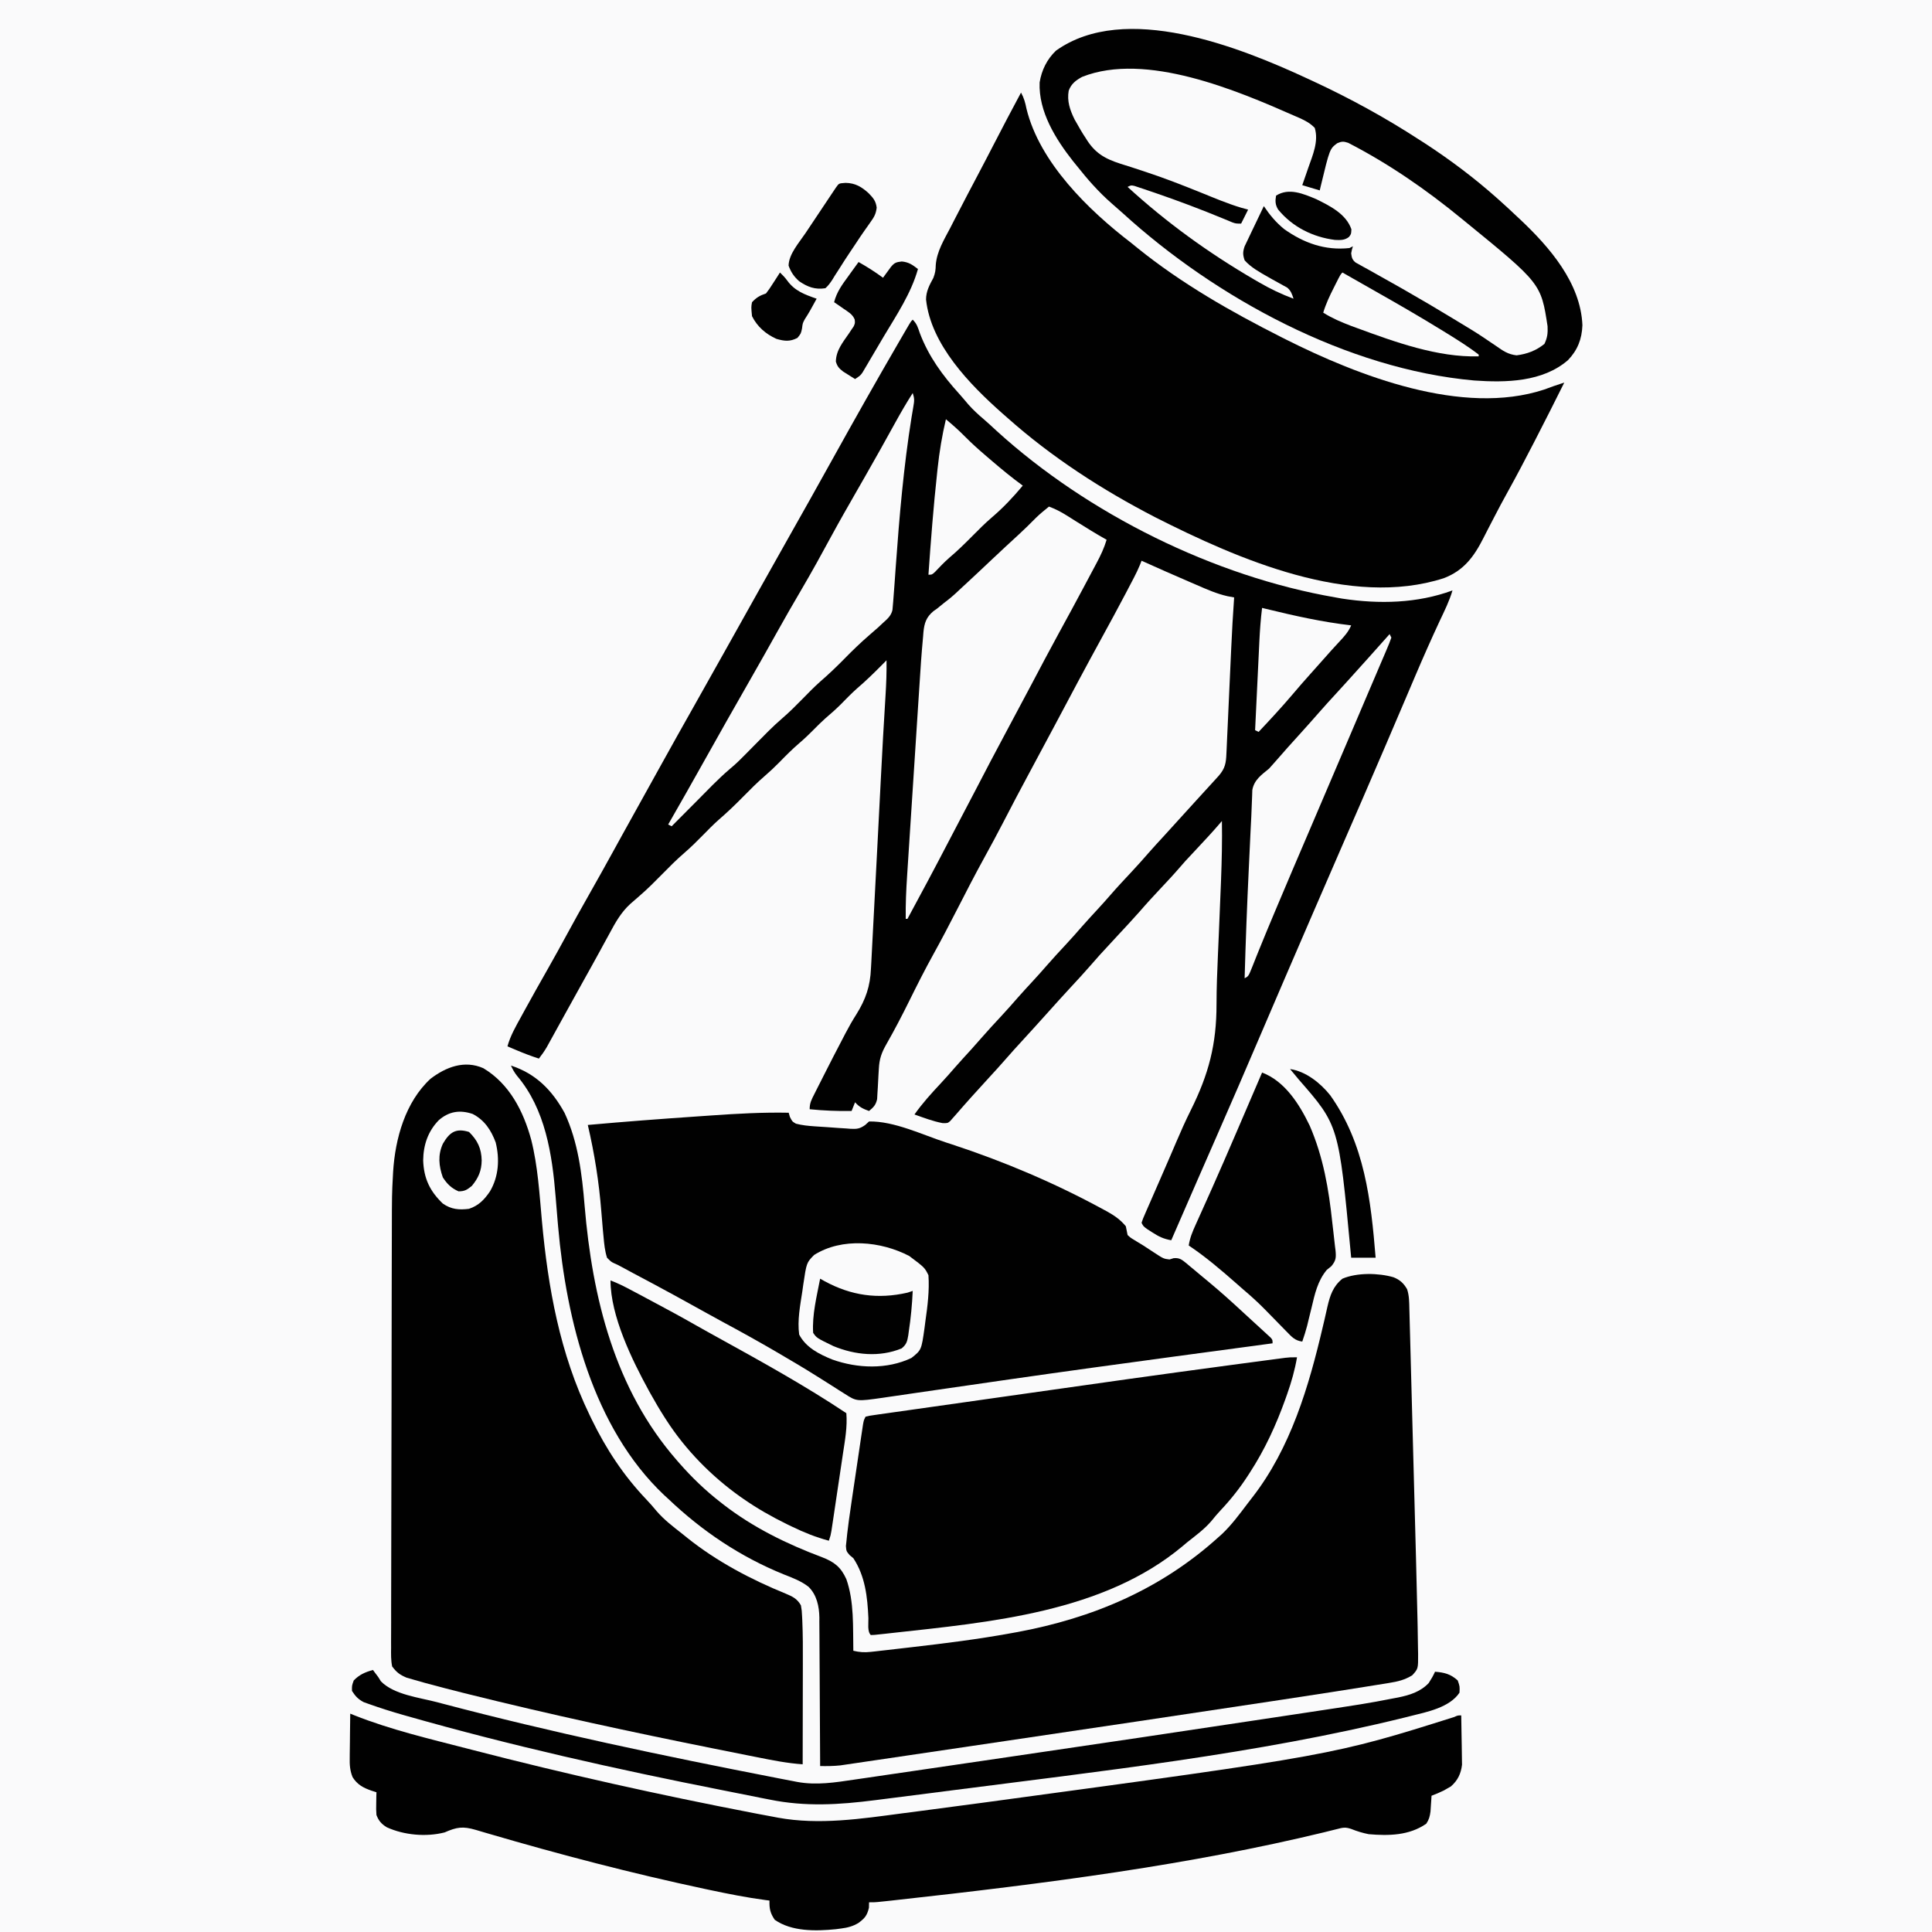
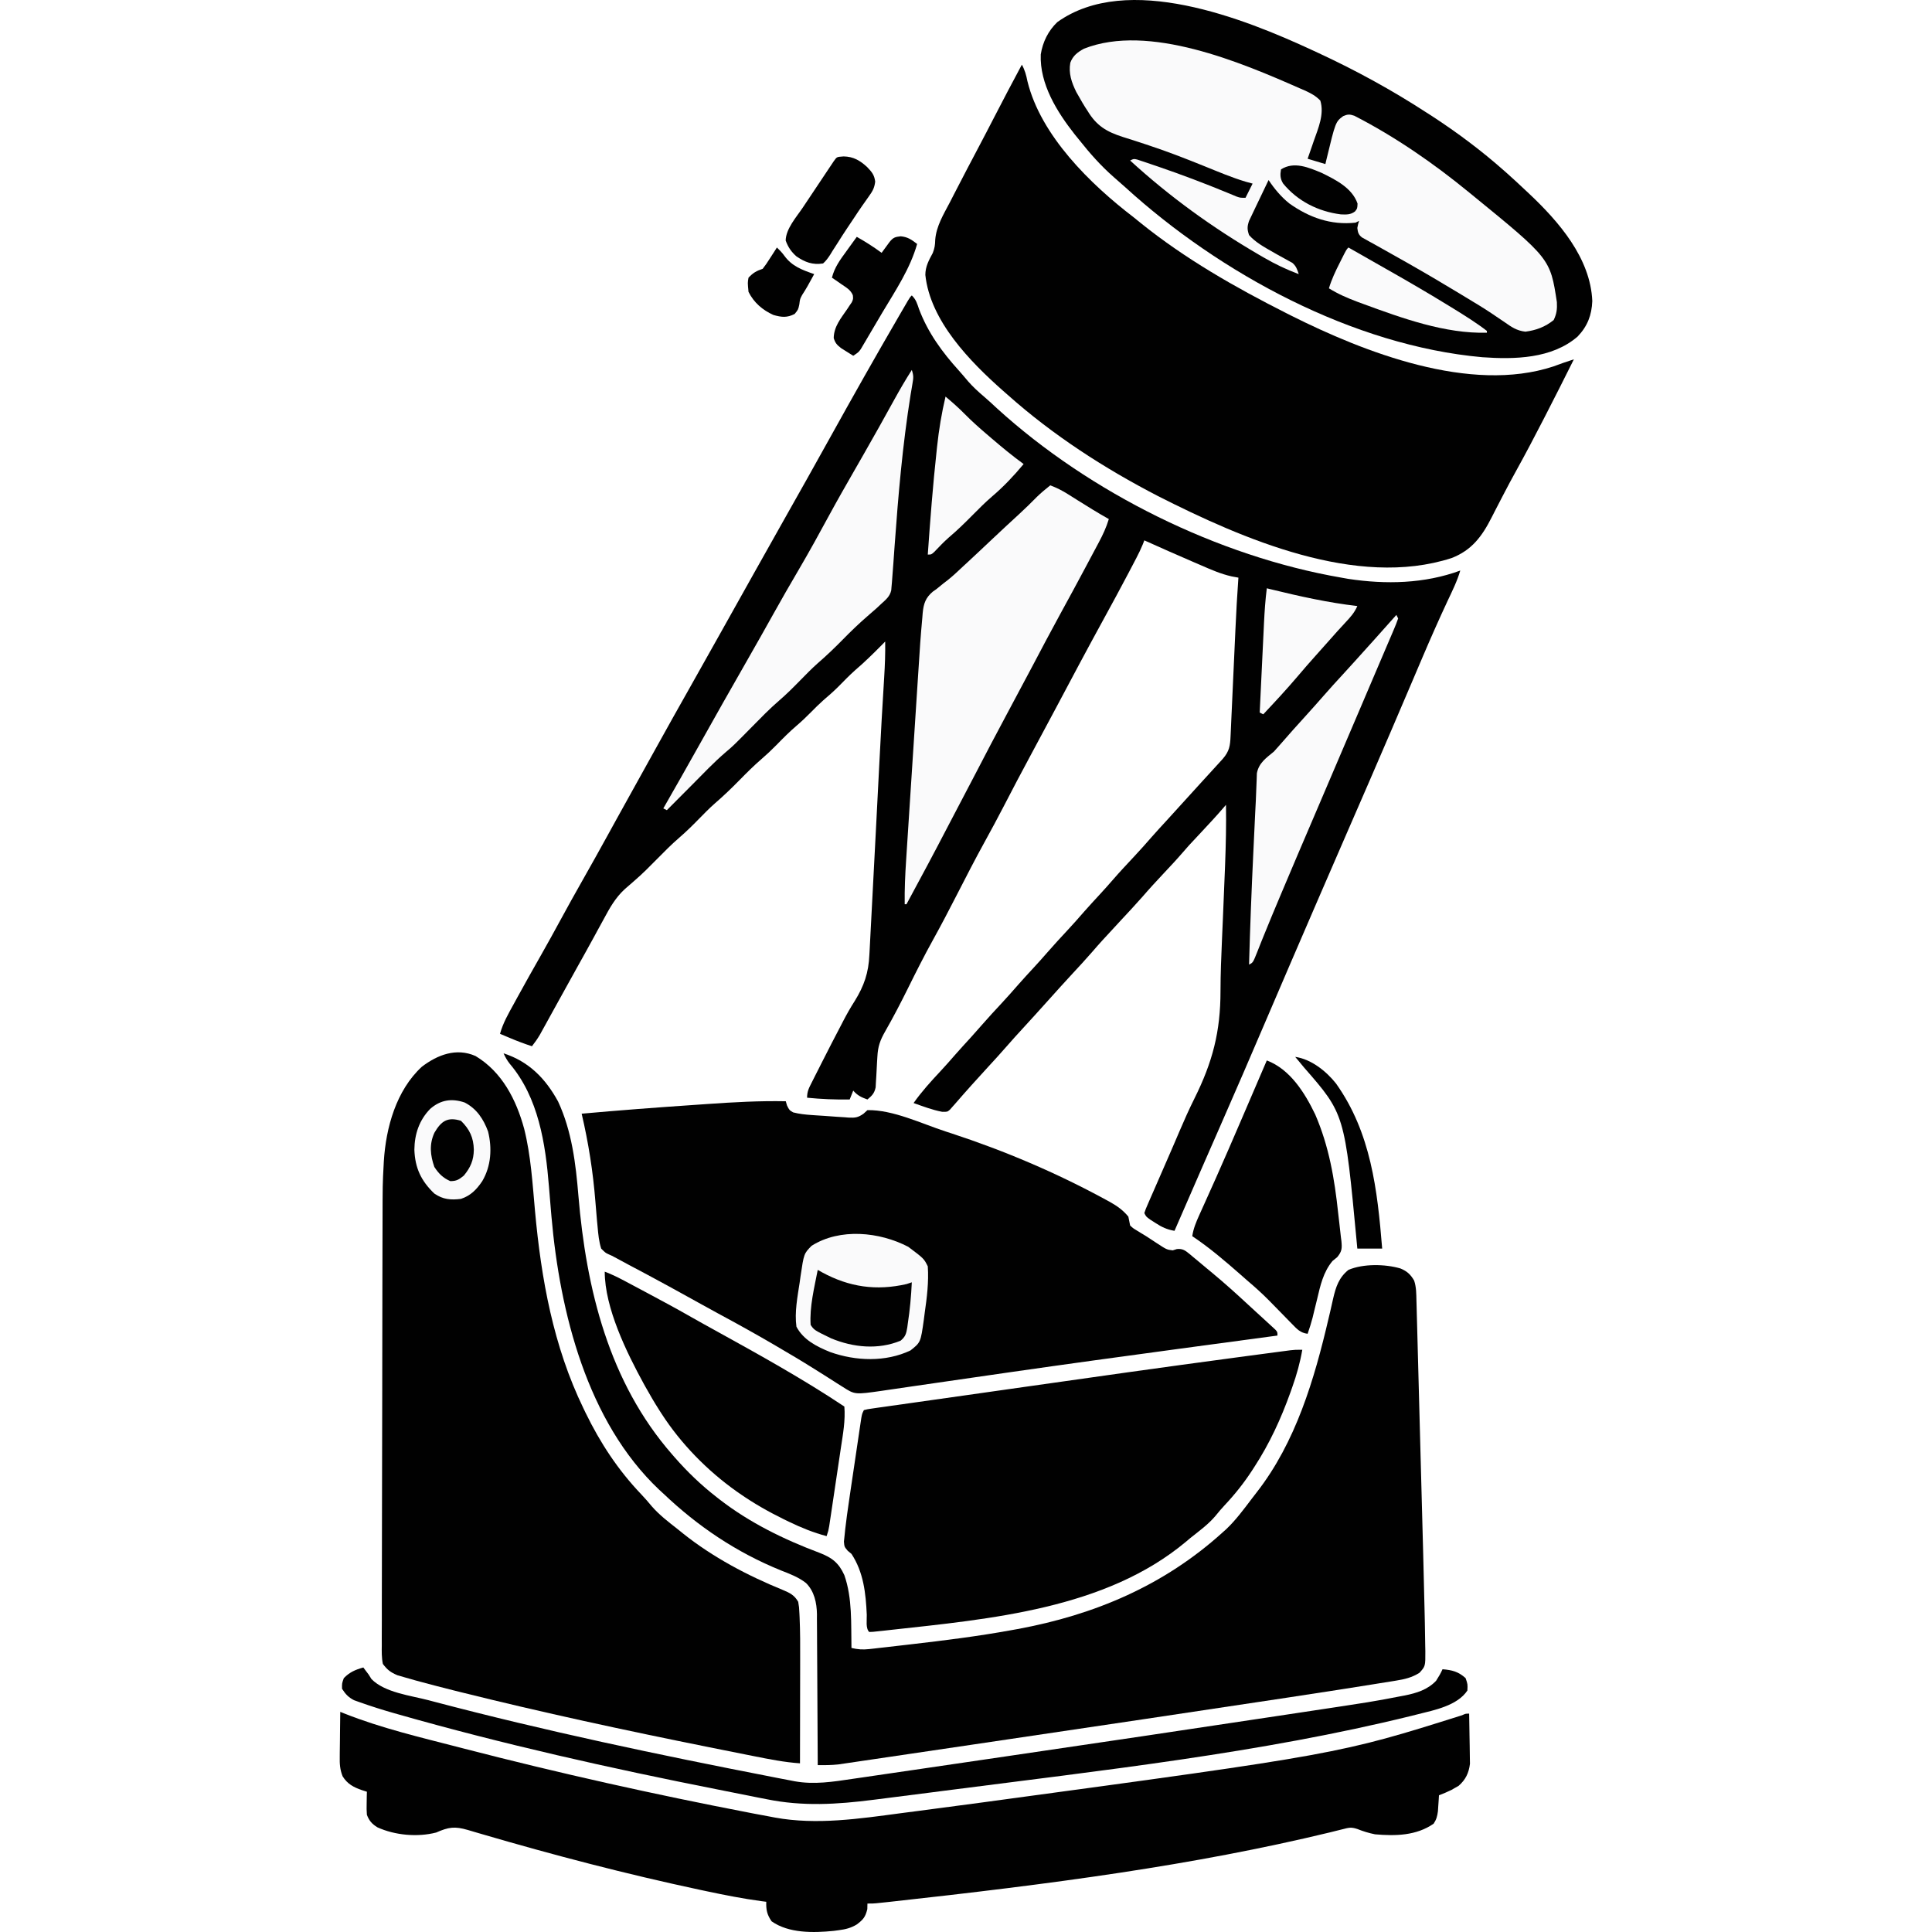
- <svg xmlns="http://www.w3.org/2000/svg" width="1254" height="1254" viewBox="291 58 707 1106">
-   <path fill="#FAFAFB" d="M0 0h1254v1254H0z" id="svg-layer-0" style="pointer-events: all;" />
+ <svg xmlns="http://www.w3.org/2000/svg" width="1254" height="1254" viewBox="100.298 74.563 1088.467 1088.467">
+   <path fill="none" d="M0 0h1254v1254H0z" id="svg-layer-0" style="pointer-events: all; fill: none;" />
  <path fill="#010101" d="M614 241c2.442 2.442 2.942 4.422 4.063 7.688 5.089 13.433 13.027 24.244 22.608 34.832 1.737 1.935 3.403 3.928 5.079 5.918 2.793 3.175 5.814 5.933 9.04 8.664 2.507 2.153 4.914 4.398 7.335 6.648C714.394 352.28 786.6 388.024 856 400l3.86.688c21.161 3.214 42.958 2.747 63.14-4.688-1.767 6.016-4.52 11.534-7.187 17.188-4.832 10.36-9.454 20.796-13.938 31.312l-.94 2.205q-2.449 5.745-4.892 11.492a10349 10349 0 0 1-10.73 25.115l-1.125 2.627c-8.192 19.125-16.492 38.203-24.8 57.278-5.18 11.895-10.339 23.798-15.49 35.706l-2.904 6.712a17558 17558 0 0 0-27.742 64.46c-8.47 19.786-16.975 39.554-25.646 59.252-2.659 6.047-5.306 12.1-7.953 18.152l-2.656 6.07A12425 12425 0 0 0 762 768c-4.284-.743-7.086-2.056-10.75-4.437-.482-.31-.482-.31-2.922-1.872C746 760 746 760 745 758c.782-2.321.782-2.321 2.07-5.266l1.447-3.337 1.608-3.647q.829-1.902 1.655-3.805 1.735-3.989 3.48-7.97c1.635-3.731 3.256-7.467 4.873-11.205l1.553-3.583q1.586-3.675 3.15-7.358c2.637-6.187 5.36-12.294 8.362-18.314 10.263-20.616 14.738-37.726 14.717-60.697.013-9.54.41-19.054.823-28.584l.219-5.082q.166-3.862.334-7.725.595-13.675 1.123-27.353l.09-2.324c.427-11.252.686-22.49.496-33.75l-1.193 1.394c-4.14 4.824-8.459 9.47-12.807 14.106-7.362 7.85-7.362 7.85-10.5 11.5-3.387 3.94-6.947 7.711-10.5 11.5-4.139 4.414-8.23 8.845-12.18 13.43-3.996 4.545-8.152 8.95-12.265 13.39-11.417 12.335-11.417 12.335-15.992 17.617-3.581 4.13-7.299 8.129-11.013 12.138-4.566 4.931-9.067 9.918-13.55 14.925a1715 1715 0 0 1-14.625 16.125c-2.997 3.259-5.974 6.53-8.875 9.875-3.362 3.877-6.83 7.652-10.304 11.429-6.322 6.878-12.579 13.811-18.688 20.88L637 698l-1.512 1.727C634 701 634 701 631.062 700.937 625.56 699.895 620.27 697.86 615 696c4.558-6.458 9.728-12.138 15.113-17.898 2.774-2.968 5.456-6.006 8.114-9.079 3.072-3.505 6.233-6.931 9.375-10.375a382 382 0 0 0 5.773-6.523c3.648-4.2 7.437-8.266 11.22-12.345a423 423 0 0 0 9.565-10.69c2.88-3.271 5.844-6.465 8.796-9.67a369 369 0 0 0 7.481-8.357c3.624-4.183 7.396-8.226 11.158-12.283 3.251-3.512 6.435-7.07 9.565-10.69 2.88-3.272 5.845-6.467 8.798-9.673a352 352 0 0 0 7.417-8.292c3.84-4.434 7.861-8.699 11.862-12.987a396 396 0 0 0 9.966-11.091c2.818-3.21 5.719-6.342 8.61-9.485q4.373-4.754 8.687-9.562c3.31-3.688 6.647-7.35 10-11a2637 2637 0 0 0 10.563-11.562l2.16-2.38c3.649-4.226 4.145-7.304 4.355-12.688.02-.388.02-.388.115-2.352.122-2.573.232-5.147.342-7.721l.253-5.395q.333-7.122.645-14.246c.254-5.716.52-11.432.785-17.148q.312-6.692.61-13.383c.436-9.719.975-19.421 1.672-29.125l-3.723-.68c-6.22-1.387-11.89-3.908-17.715-6.445l-3.437-1.476A1813 1813 0 0 1 745 379l-.85 2.203c-1.069 2.6-2.25 5.053-3.548 7.543l-1.434 2.751-1.543 2.94-1.618 3.091c-4.54 8.644-9.201 17.219-13.894 25.78-9.042 16.505-17.885 33.117-26.7 49.744a3812 3812 0 0 1-14.663 27.385c-5.102 9.44-10.08 18.937-15.006 28.469A852 852 0 0 1 655.25 548.5c-5.487 9.955-10.681 20.05-15.86 30.168-4.41 8.615-8.885 17.178-13.577 25.644-4.87 8.79-9.38 17.739-13.831 26.745-4.135 8.364-8.421 16.603-13.05 24.704-2.805 4.91-4.042 8.454-4.327 14.079l-.209 3.47a763 763 0 0 0-.382 7.243l-.221 3.474-.171 3.18c-.749 3.363-2.014 4.618-4.622 6.793-3.375-1.186-5.647-2.276-8-5l-2 5a208 208 0 0 1-24-1c0-3.662 1.063-5.483 2.71-8.75l1.76-3.504 1.905-3.746 1.937-3.838c3.59-7.104 7.233-14.18 10.938-21.225l1.183-2.287c1.97-3.779 4.03-7.425 6.333-11.013 5.362-8.625 7.893-16.04 8.328-26.196l.206-3.67q.24-4.316.447-8.633c.287-5.91.61-11.817.93-17.725.732-13.576 1.431-27.154 2.125-40.732a64370 64370 0 0 1 1.95-37.9c.82-15.925 1.676-31.845 2.69-47.758.415-6.686.67-13.324.558-20.023l-2.125 2.16c-4.81 4.864-9.64 9.59-14.848 14.031-3.343 2.983-6.438 6.213-9.586 9.399-2.713 2.679-5.549 5.156-8.445 7.633-2.257 2.01-4.373 4.125-6.496 6.277-2.688 2.724-5.398 5.333-8.312 7.813-4.096 3.506-7.864 7.303-11.625 11.16a138 138 0 0 1-8.438 7.902c-4.251 3.677-8.19 7.614-12.125 11.625-4.54 4.628-9.15 9.054-14.062 13.285-3.123 2.764-6.024 5.735-8.938 8.715-3.528 3.609-7.079 7.113-10.906 10.406-4.422 3.817-8.503 7.929-12.594 12.094s-8.172 8.277-12.594 12.094A1860 1860 0 0 0 454 574l-1.828 1.595c-5.208 4.836-8.339 10.43-11.672 16.655l-3.691 6.742-1.903 3.507c-3.075 5.648-6.213 11.26-9.344 16.876a6696 6696 0 0 0-10.687 19.286 8780 8780 0 0 1-4.13 7.476q-1.459 2.64-2.91 5.284l-1.788 3.231-1.568 2.844c-1.361 2.305-2.826 4.401-4.479 6.504-4.218-1.355-8.294-2.902-12.375-4.625l-3.21-1.352L382 657c1.681-6.116 4.775-11.415 7.813-16.937l1.747-3.203c4.469-8.16 9.034-16.264 13.633-24.352A1136 1136 0 0 0 416 593a1286 1286 0 0 1 12.25-22.062 2271 2271 0 0 0 14.625-26.188l1.019-1.85 1.02-1.855q1.022-1.854 2.043-3.71l1.021-1.854c5.356-9.723 10.759-19.42 16.154-29.12q2.845-5.121 5.684-10.244a4317 4317 0 0 1 19.343-34.56c5.728-10.113 11.402-20.256 17.075-30.4q5.254-9.39 10.514-18.777 4.396-7.85 8.787-15.7A6914 6914 0 0 1 542.5 366.5 6136 6136 0 0 0 568 321c12.69-22.87 25.535-45.643 38.688-68.25l1.857-3.198 1.717-2.943 1.53-2.626C613 242 613 242 614 241M368.188 669.5c14.952 8.947 22.972 24.626 27.425 41.021 3.788 15.09 4.695 30.816 6.098 46.264C405.225 795.267 412.024 832.982 429 868l1.218 2.531c8.285 17.02 18.282 32.225 31.368 45.934 2.074 2.178 4 4.405 5.914 6.722 4.283 4.922 9.376 8.807 14.5 12.813l3.07 2.477c16.792 13.421 36.371 23.745 56.232 31.836 4.007 1.685 6.523 2.894 8.698 6.687.508 3.036.508 3.036.681 6.62l.1 1.984c.371 8.157.344 16.322.317 24.486l-.005 5.047q-.006 6.563-.024 13.124-.014 6.727-.02 13.456-.016 13.14-.049 26.283c-8.783-.605-17.33-2.31-25.945-4.035l-4.746-.94q-6.388-1.268-12.773-2.553l-8.026-1.61c-46.877-9.407-93.616-19.477-140.01-31.05l-3.197-.795A1011 1011 0 0 1 337 1022l-2.426-.654a409 409 0 0 1-6.668-1.897l-3.709-1.071c-3.902-1.682-5.616-2.97-8.197-6.378-.737-3.587-.657-7.118-.608-10.768l-.015-3.328c-.01-3.688.015-7.375.04-11.063q0-3.962-.008-7.924c-.006-6.438.013-12.876.042-19.313.031-7.51.036-15.02.039-22.529.006-13.416.035-26.831.078-40.247q.063-19.48.082-38.961l.002-2.418.009-9.626a46912 46912 0 0 1 .073-48.44q.018-11.794.055-23.59.015-4.872.025-9.746c.04-22.368.04-22.368.624-33.213l.112-2.083c1.185-18.968 6.972-39.859 21.387-53.18 8.896-6.773 19.43-10.827 30.25-6.071" id="svg-layer-1" style="pointer-events: all;" />
  <path fill="#010101" d="M676 111c1.7 3.057 2.447 5.83 3.125 9.25 7.5 30.79 35.55 58.143 59.875 76.75q1.878 1.518 3.75 3.043c25.21 20.33 53.418 36.39 82.25 50.957l2.452 1.242c41.456 20.82 101.18 44.189 148.048 28.758a802 802 0 0 0 5.5-2q2.999-1.005 6-2a2621 2621 0 0 1-16.25 32.125l-1.117 2.17c-4.914 9.537-9.89 19.033-15.096 28.417a517 517 0 0 0-7.498 14.012c-1.407 2.734-2.825 5.46-4.243 8.188a477 477 0 0 0-2.042 4C935.349 376.616 929.498 384.617 918 389c-53.463 17.229-117.85-10.9-165.23-34.915-30.334-15.678-59.245-34.34-84.77-57.085l-2.73-2.395c-18.479-16.358-40.919-39.267-43.645-65.168.026-4.722 1.964-8.25 4.184-12.335 1.116-2.907 1.292-4.466 1.386-7.489.623-7.72 4.714-14.31 8.242-21.05q1.11-2.164 2.217-4.33c2.095-4.088 4.217-8.162 6.346-12.233l1.51-2.901q2.937-5.643 5.928-11.26c2.965-5.577 5.86-11.19 8.762-16.8 5.197-10.051 10.429-20.08 15.8-30.039M384 668c14.24 4.605 23.604 14.128 30.719 27.145 7.754 16.676 9.958 34.966 11.451 53.095C430.573 800.884 443.41 853.308 479 894l1.35 1.554c7.256 8.29 14.95 15.686 23.65 22.446l1.829 1.432c16.935 13.076 36.214 22.497 56.187 29.982 7.059 2.713 10.851 5.672 13.984 12.586 4.556 12.953 3.735 27.454 4 41 3.494.833 6.361 1.043 9.925.642l2.905-.316 3.127-.365 3.282-.366c3.525-.398 7.05-.808 10.573-1.22l3.637-.42c18.933-2.19 37.796-4.537 56.551-7.955l3.547-.638C717.016 984.345 756.02 967.827 789 938l2.035-1.816c5.504-5.192 10.015-11.349 14.577-17.36q1.322-1.74 2.666-3.46c22.087-28.296 32.527-63.746 40.562-98.177l.911-3.842a441 441 0 0 0 1.64-7.249c1.533-6.559 3.222-11.755 8.609-16.096 8.31-3.54 20.625-3.33 29.25-.812 3.67 1.484 5.721 3.346 7.75 6.812 1.258 3.718 1.218 7.527 1.31 11.412l.065 2.271q.104 3.77.198 7.54l.148 5.407q.2 7.357.39 14.713.204 7.728.412 15.456.349 13.013.689 26.024.39 14.954.796 29.906.39 14.448.77 28.897.162 6.111.327 12.221c.313 11.636.608 23.272.848 34.91q.046 2.191.094 4.383c.094 4.25.16 8.498.207 12.748l.064 2.986c.039 8.415.039 8.415-3.318 12.126-4.27 2.692-8.311 3.626-13.259 4.42l-2.111.348c-2.288.373-4.578.733-6.868 1.091l-4.874.787c-4.96.8-9.924 1.578-14.888 2.354l-4.312.677a4702 4702 0 0 1-27.53 4.22q-3.62.545-7.24 1.094c-49.947 7.561-99.916 14.978-149.888 22.376l-21.592 3.2q-17.592 2.611-35.187 5.201-5.767.85-11.532 1.706-6.643.986-13.288 1.958-2.393.351-4.785.708-3.243.483-6.488.952l-3.631.536c-3.889.41-7.62.434-11.527.372l-.011-3.432a8372 8372 0 0 0-.173-32.088 3781 3781 0 0 1-.087-16.494q-.024-7.965-.097-15.931a879 879 0 0 1-.024-6.065c-.002-2.842-.03-5.682-.062-8.523l.015-2.509c-.113-6.378-1.485-12.924-6.183-17.558-4.227-3.294-9.175-5.16-14.128-7.087C515.222 949.149 493.514 934.575 474 916l-2.293-2.098c-40.74-38.514-55.966-100.037-60.7-153.687l-.255-2.895c-.416-4.762-.814-9.523-1.182-14.288-1.945-24.157-5.87-50.088-22.09-69.165-1.484-1.872-2.492-3.699-3.48-5.867" id="svg-layer-2" style="pointer-events: all;" />
  <path fill="#010101" d="m543 695 .688 2.375C545 700 545 700 547.14 701.265c3.524.906 6.99 1.272 10.609 1.508l2.23.155q2.324.156 4.649.297c2.365.15 4.727.33 7.09.513q2.265.146 4.531.285l2.128.177c3.697.188 5.374-.024 8.434-2.198L589 700c14.378-.266 30.441 7.582 44 12l3.392 1.103c29.987 9.842 59.138 22.224 86.858 37.335l2.184 1.178c4.13 2.312 7.519 4.678 10.566 8.384.36 1.661.696 3.328 1 5 1.68 1.555 1.68 1.555 3.875 2.875l2.441 1.504L746 771q2.906 1.905 5.813 3.813c5.781 3.779 5.781 3.779 9.187 4.187l2.344-.734c3.418-.342 4.81.898 7.412 2.998l1.744 1.486 1.85 1.518A611 611 0 0 1 780 789q1.69 1.4 3.383 2.797c6.891 5.723 13.53 11.699 20.094 17.793q2.41 2.229 4.836 4.441l1.648 1.506 1.601 1.463q2.728 2.49 5.438 5l1.84 1.688C820 825 820 825 820 827l-3.726.5a56885 56885 0 0 0-52.235 7.034c-31.514 4.253-63.019 8.567-94.496 13.091l-3.918.563a16931 16931 0 0 0-37.426 5.414q-6.873 1.001-13.748 1.993c-3.124.453-6.246.914-9.37 1.374q-2.825.41-5.65.816c-.83.125-1.66.25-2.515.377-15.014 2.135-15.014 2.135-21.9-2.283l-3.289-2.06-1.714-1.112a382 382 0 0 0-5.447-3.458 1604 1604 0 0 1-5.743-3.603c-6.815-4.297-13.742-8.395-20.698-12.458l-1.847-1.082c-10.334-6.046-20.794-11.834-31.336-17.51-3.263-1.77-6.515-3.563-9.762-5.362l-1.799-.996-3.66-2.028c-8.168-4.525-16.346-9.029-24.584-13.425l-1.938-1.034q-4.59-2.448-9.19-4.88a479 479 0 0 1-6.364-3.44C445 782 445 782 442.96 781.116c-1.62-.787-1.62-.787-3.96-3.115-1.262-3.94-1.628-7.891-2-12l-.375-3.888c-.324-3.524-.61-7.05-.886-10.578-1.342-16.913-3.887-32.996-7.739-49.534 21.007-1.892 42.034-3.482 63.077-4.915q3.948-.27 7.895-.546C513.669 695.513 528.264 694.7 543 695M840 103l2.994 1.383C864.216 114.236 884.387 125.25 904 138l3.188 2.043C921.5 149.366 935.22 159.665 948 171l1.5 1.33c3.556 3.165 7.04 6.4 10.5 9.67l1.578 1.475c16.856 15.846 34.827 36.473 35.797 60.713-.319 7.971-2.718 14.151-8.238 19.96-14.514 12.577-35.55 12.957-53.76 11.666-72.677-6.508-147.755-47.132-201.033-95.689a343 343 0 0 0-6.532-5.75c-7.43-6.509-13.684-13.628-19.812-21.375l-2.258-2.777c-9.932-12.615-19.758-28.354-19.094-45C687.761 98.188 690.86 91.917 696 87c39.525-28.222 105.104-2.07 144 16M292 1039l2.272.916c20.898 8.304 43 13.465 64.728 19.084l3.134.812c53.188 13.758 106.717 25.691 160.659 36.079l2.918.563c2.76.527 5.524 1.038 8.289 1.546l2.924.561c23.504 4.284 47.565.64 70.993-2.478 3.448-.456 6.898-.9 10.347-1.343A5515 5515 0 0 0 654 1090l2.735-.37c197.708-26.793 197.708-26.793 267.261-48.712C926 1040 926 1040 928 1040q.149 6.644.22 13.287.03 2.257.082 4.513c.049 2.172.071 4.344.089 6.516l.063 3.952c-.623 5.12-2.437 8.98-6.419 12.439l-1.972 1.105-1.965 1.145c-2.32 1.154-4.68 2.114-7.098 3.043l-.148 2.484-.227 3.266-.21 3.234c-.396 2.875-.828 4.616-2.415 7.016-9.792 6.795-21.446 6.99-33 6-3.493-.696-6.7-1.678-10-3-3.532-1.177-4.816-.754-8.379.152l-3.406.84-3.778.946c-76.716 18.546-156.36 29.048-247.863 39.101l-2.839.301-2.58.268-2.229.232C592 1147 592 1147 589 1147l-.062 3.125c-1.092 4.513-2.336 5.926-5.938 8.656-3.222 1.964-6.316 2.746-10 3.219l-3.059.402c-11.328 1.145-25.28 1.418-34.941-5.402-2.623-3.852-3.123-6.44-3-11l-2.353-.295c-10.721-1.43-21.258-3.522-31.835-5.767-.985-.21-1.97-.418-2.985-.633-41.5-8.853-82.725-19.607-123.439-31.546l-2.675-.779a640 640 0 0 1-4.843-1.432c-7.438-2.168-10.843-1.63-17.87 1.452-10.532 2.694-23.205 1.554-33.082-2.95-3.066-1.886-4.666-3.724-5.918-7.05-.195-3.234-.195-3.234-.125-6.75l.055-3.547.07-2.703-2.8-.89c-4.72-1.637-8.169-3.46-10.857-7.763-1.538-3.832-1.727-7.096-1.636-11.152l.013-2.194c.017-2.292.054-4.584.092-6.876q.024-2.343.042-4.687c.032-3.813.084-7.626.146-11.438M834 835c-1.25 7.256-3.169 14.065-5.625 21l-1.069 3.03C821.971 873.902 815.614 887.741 807 901l-1.113 1.73c-4.658 7.178-9.756 13.623-15.621 19.848a101 101 0 0 0-5.203 6.047c-4.066 4.798-9.156 8.486-14.063 12.375l-2.406 2.035c-45.375 38.04-110.335 43.61-166.844 49.84l-3.588.4c-1.069.114-2.138.226-3.24.342-.932.1-1.865.198-2.825.3L590 994c-2.104-2.104-1.278-6.758-1.375-9.687-.537-12.04-1.803-23.993-8.625-34.313l-2.094-1.734C576 946 576 946 575.756 943.062l.367-3.397.388-3.781L577 932l.448-3.59c.492-3.69 1.03-7.37 1.583-11.05q.298-2.014.594-4.03.615-4.17 1.24-8.338c.535-3.564 1.06-7.128 1.584-10.693q.61-4.135 1.225-8.271.434-2.93.866-5.86l.536-3.564.469-3.142C586 871 586 871 587 869c2.074-.526 2.074-.526 4.876-.923l3.23-.47 3.605-.498 3.816-.548q5.296-.757 10.596-1.495c3.817-.535 7.634-1.08 11.45-1.625q10.154-1.444 20.312-2.873c10.673-1.503 21.344-3.025 32.014-4.55 39.674-5.664 79.357-11.262 119.082-16.565l7.328-.98q5.65-.756 11.302-1.503 3.015-.4 6.028-.803l3.593-.471 3.106-.41C830 835 830 835 834 835" id="svg-layer-3" style="pointer-events: all;" />
  <path fill="#FAFAFB" d="m832.563 124.313 2.776 1.2c3.478 1.592 6.143 2.95 8.813 5.717 2.344 7.659-1.174 15.604-3.715 22.833l-.998 2.912A1284 1284 0 0 1 837 164l10 3 .516-2.203c5.2-21.573 5.2-21.573 9.484-24.797 2.54-1.109 3.633-1.122 6.277-.242 23.03 11.836 44.73 26.824 64.723 43.242.548.445 1.095.89 1.66 1.347 44.01 35.898 44.01 35.898 47.766 60.434.202 3.92-.1 6.537-1.801 10.094-4.736 3.834-9.918 5.784-15.941 6.543-4.933-.56-7.812-2.607-11.809-5.418a3744 3744 0 0 0-4.55-3.066l-2.242-1.528C936.17 248.09 931.07 245.067 926 242l-2.166-1.315c-9.398-5.702-18.846-11.305-28.396-16.748l-2.607-1.489a1250 1250 0 0 0-13.343-7.507L874.25 212l-2.475-1.348-2.26-1.277-1.99-1.102c-1.955-1.632-2.208-2.78-2.525-5.273.438-2.25.438-2.25 1-4l-2 1c-13.925 1.516-26.147-2.869-37.398-10.875-4.681-3.823-8.263-8.117-11.602-13.125a1256 1256 0 0 0-5.182 10.834 506 506 0 0 1-1.766 3.68 530 530 0 0 0-2.525 5.31l-1.539 3.222c-1.079 3.225-1.066 4.766.012 7.954 3.598 4.087 8.62 6.818 13.309 9.496l2.304 1.318q2.298 1.296 4.621 2.546l2.168 1.21 1.953 1.055c2.18 1.822 2.767 3.716 3.645 6.375-6.947-2.583-13.35-5.648-19.75-9.375l-2.722-1.575C783.323 202.756 759.379 185.46 737 165c2-1 2-1 4.018-.538l2.513.839 2.86.948 3.109 1.064 3.208 1.083a677 677 0 0 1 39.164 14.79l2.698 1.11c.784.33 1.568.658 2.376.996C799 186 799 186 802 186l4-8-3.918-1.07c-7.995-2.402-15.662-5.68-23.394-8.805-10.293-4.154-20.585-8.178-31.13-11.652l-2.544-.848a571 571 0 0 0-12.082-3.884C723.784 148.8 718.082 145.485 713 137l-1.313-2c-1.083-1.691-2.076-3.439-3.062-5.187l-1.96-3.418c-2.64-5.385-4.426-10.5-3.372-16.473 1.456-3.958 4.075-5.946 7.707-7.922 36.482-14.43 88.681 7.815 121.563 22.313M692 348c3.542 1.32 6.638 2.888 9.836 4.898l2.726 1.704 2.813 1.773c5.819 3.651 11.629 7.272 17.625 10.625-1.42 4.707-3.393 8.934-5.71 13.25l-1.104 2.079a2385 2385 0 0 1-3.561 6.671l-2.48 4.66q-7.18 13.478-14.532 26.865c-5.36 9.783-10.55 19.654-15.758 29.518a4218 4218 0 0 1-14.668 27.52c-5.827 10.847-11.54 21.75-17.203 32.683a2573 2573 0 0 1-9.256 17.67 2212 2212 0 0 0-6.521 12.455C626.613 554.992 618.845 569.512 611 584h-1c-.12-8.265.25-16.446.794-24.691l.257-4.016q.346-5.409.7-10.818.372-5.705.738-11.41.62-9.593 1.246-19.183.718-11.01 1.425-22.019.611-9.516 1.23-19.033.369-5.655.732-11.31c1.715-26.711 1.715-26.711 2.825-39.231l.187-2.404c.504-5.244 1.645-8.602 5.713-12.01l1.966-1.375 4.12-3.352c.345-.263.345-.263 2.086-1.598 2.948-2.307 5.639-4.855 8.356-7.425q1.589-1.466 3.18-2.93c4.74-4.384 9.43-8.821 14.126-13.253a1514 1514 0 0 1 15.054-13.981 266 266 0 0 0 9.765-9.492c2.371-2.322 4.916-4.389 7.5-6.469" id="svg-layer-4" style="pointer-events: all;" />
  <path fill="#010101" d="M441 791c4.148 1.556 8.025 3.514 11.926 5.598l1.999 1.06q3.196 1.699 6.387 3.404l2.208 1.176c8.837 4.708 17.649 9.447 26.343 14.414 4.518 2.579 9.076 5.083 13.63 7.597C527.978 837.774 552.707 851.472 576 867c.642 7.792-.768 15.424-1.934 23.117l-.598 4.043q-.623 4.209-1.258 8.416-.812 5.39-1.608 10.784-.615 4.162-1.237 8.323l-.88 5.908-.545 3.612-.478 3.181C567 937 567 937 566 940c-7.427-1.977-14.216-4.713-21.125-8.062l-3.043-1.471C533.16 926.203 524.925 921.53 517 916l-1.725-1.199C498.79 903.111 483.951 887.984 473 871l-1.192-1.841c-2.75-4.306-5.328-8.693-7.808-13.159l-1.018-1.828C453.332 836.555 441 811.384 441 791M305 1014l1.25 1.688L308 1018l1.563 2.5c7.478 7.67 22.055 9.286 32.125 11.938l2.97.785c62.892 16.59 126.69 29.991 190.53 42.402l2.835.56q3.851.753 7.707 1.48l2.14.422c11.073 2.032 21.749.301 32.751-1.333q2.527-.368 5.056-.733 6.92-1.006 13.838-2.028c4.975-.733 9.952-1.457 14.928-2.183q14.644-2.14 29.286-4.298 12.042-1.773 24.084-3.538c50.829-7.455 101.646-14.99 152.439-22.684q6.783-1.027 13.567-2.047c39.761-5.984 39.761-5.984 55.11-8.946l2.87-.537c6.657-1.358 12.806-3.24 17.576-8.26 1.382-2.126 2.596-4.185 3.625-6.5 5.38.43 8.946 1.333 13 5 1.188 3.438 1.188 3.438 1 7-5.685 8.528-18.639 11.04-28 13.375l-3.564.897c-84.697 20.875-173.21 30.572-263.507 42.222q-3.99.514-7.979 1.031a4850 4850 0 0 1-24.061 3.066q-3.68.461-7.36.934c-20.634 2.643-40.008 3.849-60.466-.338q-2.403-.468-4.806-.934c-4.449-.868-8.892-1.764-13.335-2.664-3.05-.615-6.103-1.22-9.156-1.823-60.56-11.96-121.063-25.521-180.454-42.454l-2.037-.577c-6.542-1.864-13.013-3.908-19.42-6.192l-3.124-1.113c-3.218-1.685-4.767-3.394-6.731-6.43-.062-3.062-.062-3.062 1-6 3.272-3.366 6.518-4.75 11-6M814 672c13.136 4.988 21.38 18.186 27.25 30.375 7.801 18.001 10.905 36.28 12.96 55.647q.294 2.697.623 5.39c.322 2.635.608 5.272.886 7.912l.315 2.421c.39 4.123.319 5.826-2.355 9.08L851 785c-5.236 6.343-6.826 13.77-8.687 21.625q-.879 3.582-1.762 7.164l-.76 3.178c-.8 3.066-1.756 6.04-2.791 9.033-4.167-.513-6.063-2.73-8.922-5.664l-1.405-1.425a842 842 0 0 1-4.423-4.536 2174 2174 0 0 0-5.797-5.914l-1.427-1.451c-3.842-3.882-7.86-7.483-12.026-11.01a1260 1260 0 0 1-3.605-3.176C790.615 785.12 781.735 777.49 772 771c.657-4.299 2.14-7.863 3.93-11.816l.916-2.039q.988-2.199 1.983-4.395c1.814-4.01 3.61-8.026 5.405-12.043l1.157-2.585c4.669-10.46 9.203-20.978 13.734-31.497l1.214-2.816Q807.189 687.913 814 672" id="svg-layer-5" style="pointer-events: all;" />
  <path fill="#FAFAFB" d="M614 283c1.077 3.23.932 4.468.363 7.75l-.494 2.972-.557 3.278c-4.522 28.26-6.956 56.607-9.005 85.14l-.243 3.378q-.225 3.137-.443 6.276A919 919 0 0 1 603 400l-.196 2.59-.217 2.423c-.06.698-.12 1.397-.18 2.117-.743 3.416-2.96 5.21-5.47 7.495l-2.785 2.602a408 408 0 0 1-5.027 4.385c-4.933 4.26-9.562 8.736-14.125 13.388-4.52 4.608-9.11 9.01-14 13.223-3.49 3.1-6.732 6.445-10 9.777-3.831 3.906-7.653 7.754-11.812 11.313-5.346 4.603-10.239 9.667-15.188 14.687-10.51 10.66-10.51 10.66-14.75 14.254-6.794 5.811-12.953 12.346-19.25 18.683l-4.082 4.096q-4.963 4.98-9.918 9.967l-2-1 .88-1.531a3229 3229 0 0 0 18.058-31.844 5674 5674 0 0 1 29.023-51.287c4.772-8.334 9.49-16.698 14.164-25.088 4.57-8.204 9.241-16.341 14-24.437 6.081-10.351 11.856-20.848 17.567-31.406 4.506-8.293 9.202-16.48 13.894-24.669l5.07-8.848a2025 2025 0 0 0 17.384-31.008c3.165-5.74 6.422-11.364 9.96-16.882M612 777c8.805 6.61 8.805 6.61 11 11 .61 8.876-.496 17.604-1.75 26.375l-.477 3.73c-1.794 12.74-1.794 12.74-7.527 17.286-14 6.652-30.78 6.028-45.221.909-7.536-3.048-15.137-6.857-19.025-14.3-1.12-8.168.588-16.742 1.813-24.812l.501-3.6c1.896-12.756 1.896-12.756 6.237-17.162 16.005-10.114 38.249-7.87 54.449.574M887 421l1 2a92 92 0 0 1-2.594 6.61l-.89 2.099c-.998 2.35-2.007 4.695-3.016 7.041q-1.077 2.526-2.15 5.052-2.37 5.565-4.753 11.128a7657 7657 0 0 0-8.152 19.132 18269 18269 0 0 1-25.776 60.36 6876 6876 0 0 0-18.231 42.828l-1.012 2.399c-3.162 7.506-6.307 15.018-9.352 22.574l-1.28 3.176a805 805 0 0 0-2.234 5.627c-2.343 5.866-2.343 5.866-4.56 6.974a3179 3179 0 0 1 2.401-62.99q.2-4.202.395-8.402.194-4.146.392-8.291l.267-5.68q.17-3.526.362-7.05c.13-2.55.23-5.09.305-7.64l.165-4.035.117-3.653c1.07-5.847 5.196-8.647 9.596-12.259a108 108 0 0 0 3.5-3.937c4.843-5.636 9.848-11.126 14.828-16.641 3.376-3.743 6.743-7.49 10.047-11.297 3.41-3.915 6.918-7.737 10.433-11.558 4.434-4.822 8.817-9.69 13.192-14.567q2.28-2.532 4.563-5.062A2454 2454 0 0 0 887 421M633 298c3.813 3.177 7.455 6.4 10.938 9.938 3.856 3.9 7.886 7.508 12.062 11.062l3.113 2.672c5.825 4.98 11.68 9.824 17.887 14.328-5.432 6.518-11.154 12.622-17.625 18.125-3.996 3.428-7.674 7.135-11.375 10.875-4.265 4.31-8.547 8.492-13.187 12.402-2.878 2.537-5.504 5.318-8.149 8.094C625 387 625 387 623 387c1.377-19.55 2.873-39.078 5-58.562l.235-2.22c1.02-9.565 2.556-18.852 4.765-28.218M814 406l2.42.595c16.128 3.937 32.063 7.49 48.58 9.405-1.581 3.74-3.932 6.296-6.687 9.25-2.998 3.238-5.984 6.48-8.875 9.813a531 531 0 0 1-7.625 8.562c-3.598 3.98-7.092 8.035-10.563 12.125-6.196 7.29-12.69 14.287-19.25 21.25l-2-1q.555-11.697 1.122-23.394.263-5.433.52-10.865.25-5.252.507-10.504.142-2.959.28-5.917c.319-6.478.764-12.884 1.571-19.32M362.082 695.703c6.798 3.496 10.616 9.366 13.188 16.324 2.335 9.506 1.73 19.471-3.27 27.973-3.192 4.725-6.477 8.159-12 10-5.688.728-10.191.345-15-3-7.438-7.102-10.881-14.39-11.25-24.687.105-8.794 2.707-16.641 8.898-23.008 5.796-5.086 12.086-6.083 19.434-3.602" id="svg-layer-6" style="pointer-events: all;" />
  <path fill="#010101" d="m561 790 2.535 1.426c15.266 8.283 30.47 10.448 47.465 6.574l3-1c-.358 7.788-1.06 15.485-2.25 23.188l-.294 2.212c-.58 3.485-1.022 5.246-3.804 7.514-12.676 5.19-26.596 3.831-39.109-1.344-9.534-4.634-9.534-4.634-11.543-7.57-.666-10.22 2.075-21 4-31M583 208c4.912 2.76 9.459 5.663 14 9l1.242-1.715 1.633-2.222 1.617-2.215c2.029-2.486 3.062-2.797 6.258-3.16 4.02.386 6.077 1.894 9.25 4.312-3.899 13.89-12.241 26.337-19.592 38.635-1.547 2.6-3.078 5.208-4.607 7.818l-3.239 5.485-1.54 2.639-1.456 2.45-1.283 2.18C584 273 584 273 581 275a361 361 0 0 1-4.375-2.75l-2.46-1.547c-2.356-1.853-3.31-2.842-4.165-5.703.13-6.495 4.052-11.096 7.582-16.254l1.363-2.066 1.266-1.852c.789-1.828.789-1.828.574-3.924-1.263-3.062-3.668-4.306-6.347-6.154l-3.067-2.14L569 231c1.479-5.86 4.62-10.076 8.125-14.875l1.707-2.375q2.074-2.882 4.168-5.75M575.625 162.688c5.493.098 9.187 2.318 13.145 5.925 2.658 2.808 4.095 4.334 4.601 8.274-.446 3.74-1.557 5.501-3.746 8.55l-2.223 3.168-1.192 1.674c-1.644 2.338-3.218 4.72-4.791 7.108a732 732 0 0 1-3.77 5.633c-1.881 2.8-3.694 5.634-5.485 8.492l-2.851 4.426-1.295 2.135c-1.233 1.882-2.331 3.437-4.018 4.927-5.962.906-10.141-.7-15-4-2.937-2.582-4.72-5.227-6.062-8.937.135-6.636 6.047-13.182 9.667-18.586l1.59-2.385q1.651-2.475 3.306-4.946 2.54-3.8 5.075-7.603l3.217-4.816 1.537-2.304 1.417-2.116 1.249-1.867c1.91-2.74 1.774-2.42 5.629-2.752" id="svg-layer-7" style="pointer-events: all;" />
  <path fill="#FAFAFB" d="m860 214 2.597 1.486a3694 3694 0 0 0 17.981 10.233c11.962 6.769 23.836 13.648 35.547 20.844.524.32.524.32 3.173 1.945 6.366 3.94 12.771 7.91 18.702 12.492v1c-23.469.678-47.908-8.209-69.625-16.187l-3.43-1.26c-5.628-2.124-10.837-4.37-15.945-7.553 1.524-5.067 3.673-9.615 6.063-14.312l1.103-2.206c2.693-5.341 2.693-5.341 3.834-6.482" id="svg-layer-8" style="pointer-events: all;" />
  <path fill="#010101" d="M830 670c8.991 1.266 17.442 8.015 23 15 19.694 27.729 23.3 59.857 26 93h-14l-.304-3.263C857.883 702.201 857.883 702.201 835 676a1083 1083 0 0 1-3-3.625zM538 214c1.546 1.479 2.934 2.908 4.184 4.648C546.52 224.62 552.192 226.61 559 229q-1.154 2.094-2.312 4.188l-1.38 2.5a94 94 0 0 1-3.058 5C551 243 551 243 550.625 246.063 550 249 550 249 548 251.438c-4.288 2.233-7.418 1.878-12 .562-6.102-2.751-10.975-6.95-14-13-.504-5.205-.504-5.205 0-8 2.593-2.733 4.44-3.813 8-5 2.043-2.723 2.043-2.723 4.188-6.062l2.167-3.348zM845 172c7.905 3.904 17.082 8.459 20.125 17.25-.125 2.75-.125 2.75-1.39 4.395-2.519 1.967-4.916 1.82-8.016 1.699-12.71-1.607-24.387-7.443-32.547-17.41-1.647-2.717-1.712-4.845-1.172-7.934 7.348-4.703 15.687-1.04 23 2M360 706c4.892 4.793 7.105 9.511 7.25 16.313-.087 5.9-1.859 10.003-5.625 14.562C358.853 739.119 357.55 740 354 740c-4.112-1.805-6.581-4.247-9-8-2.304-6.582-2.936-12.788.047-19.277 3.773-6.441 7.28-9.104 14.953-6.723" id="svg-layer-9" style="pointer-events: all;" />
</svg>
